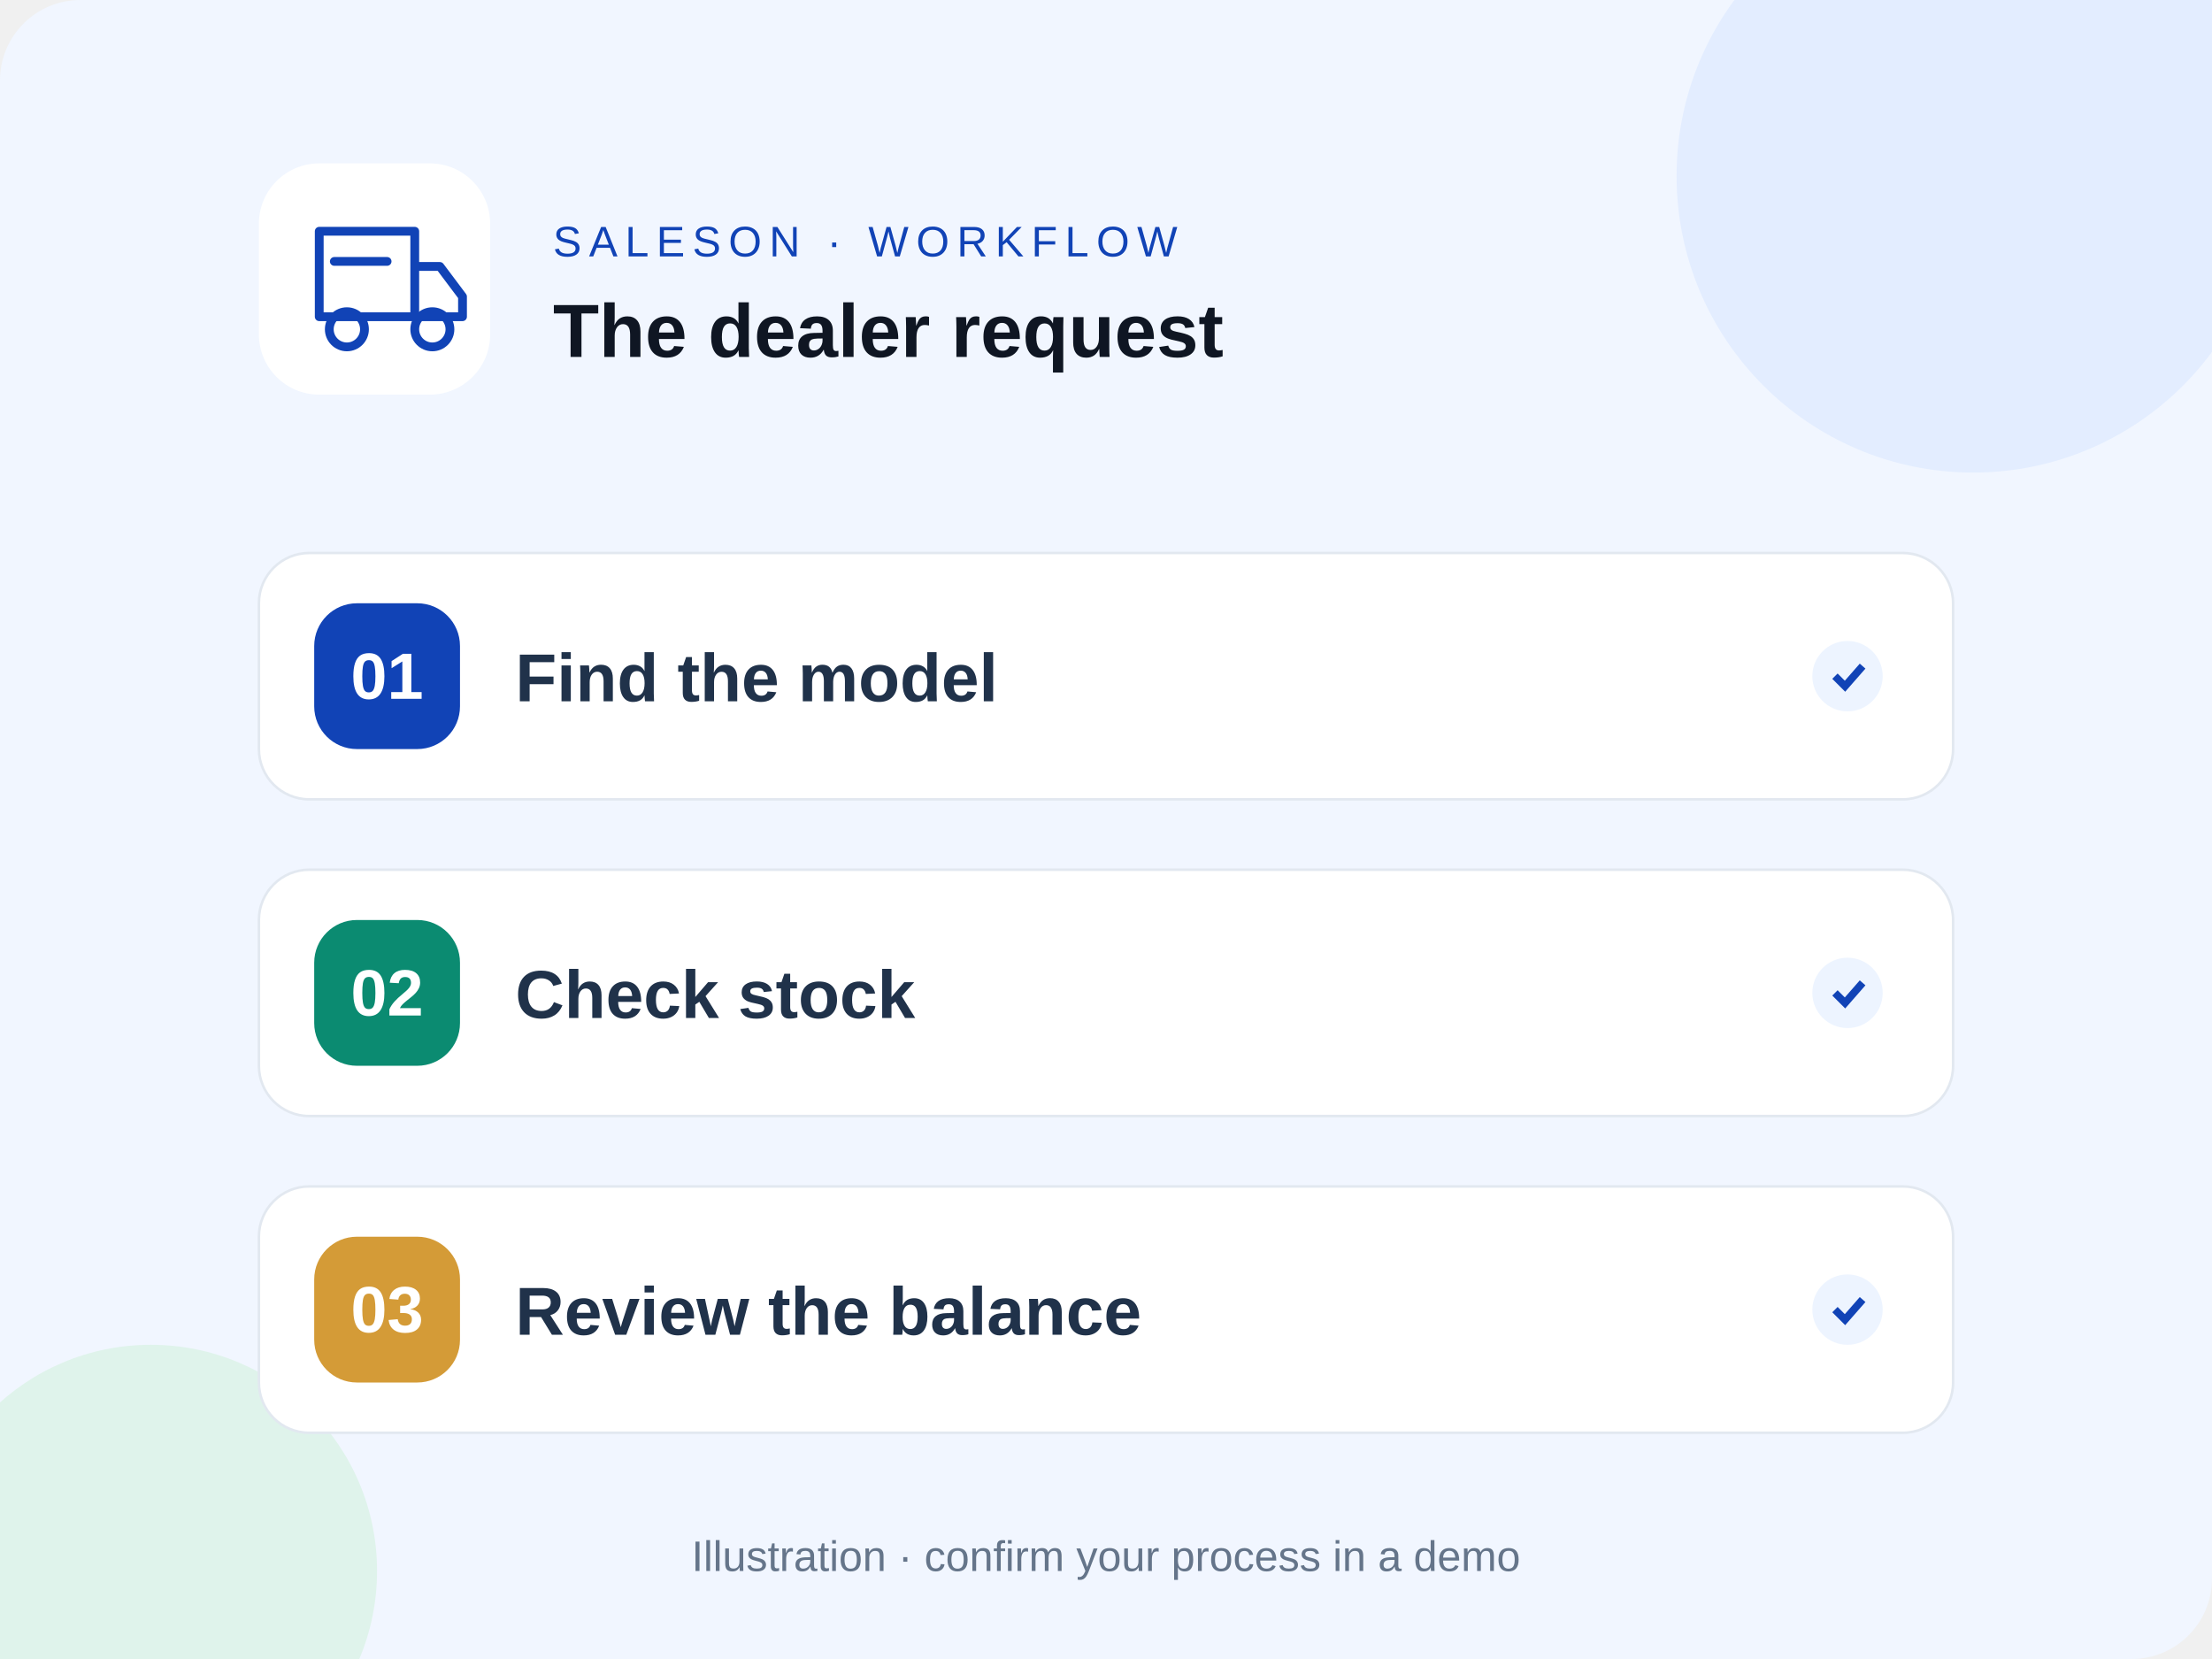
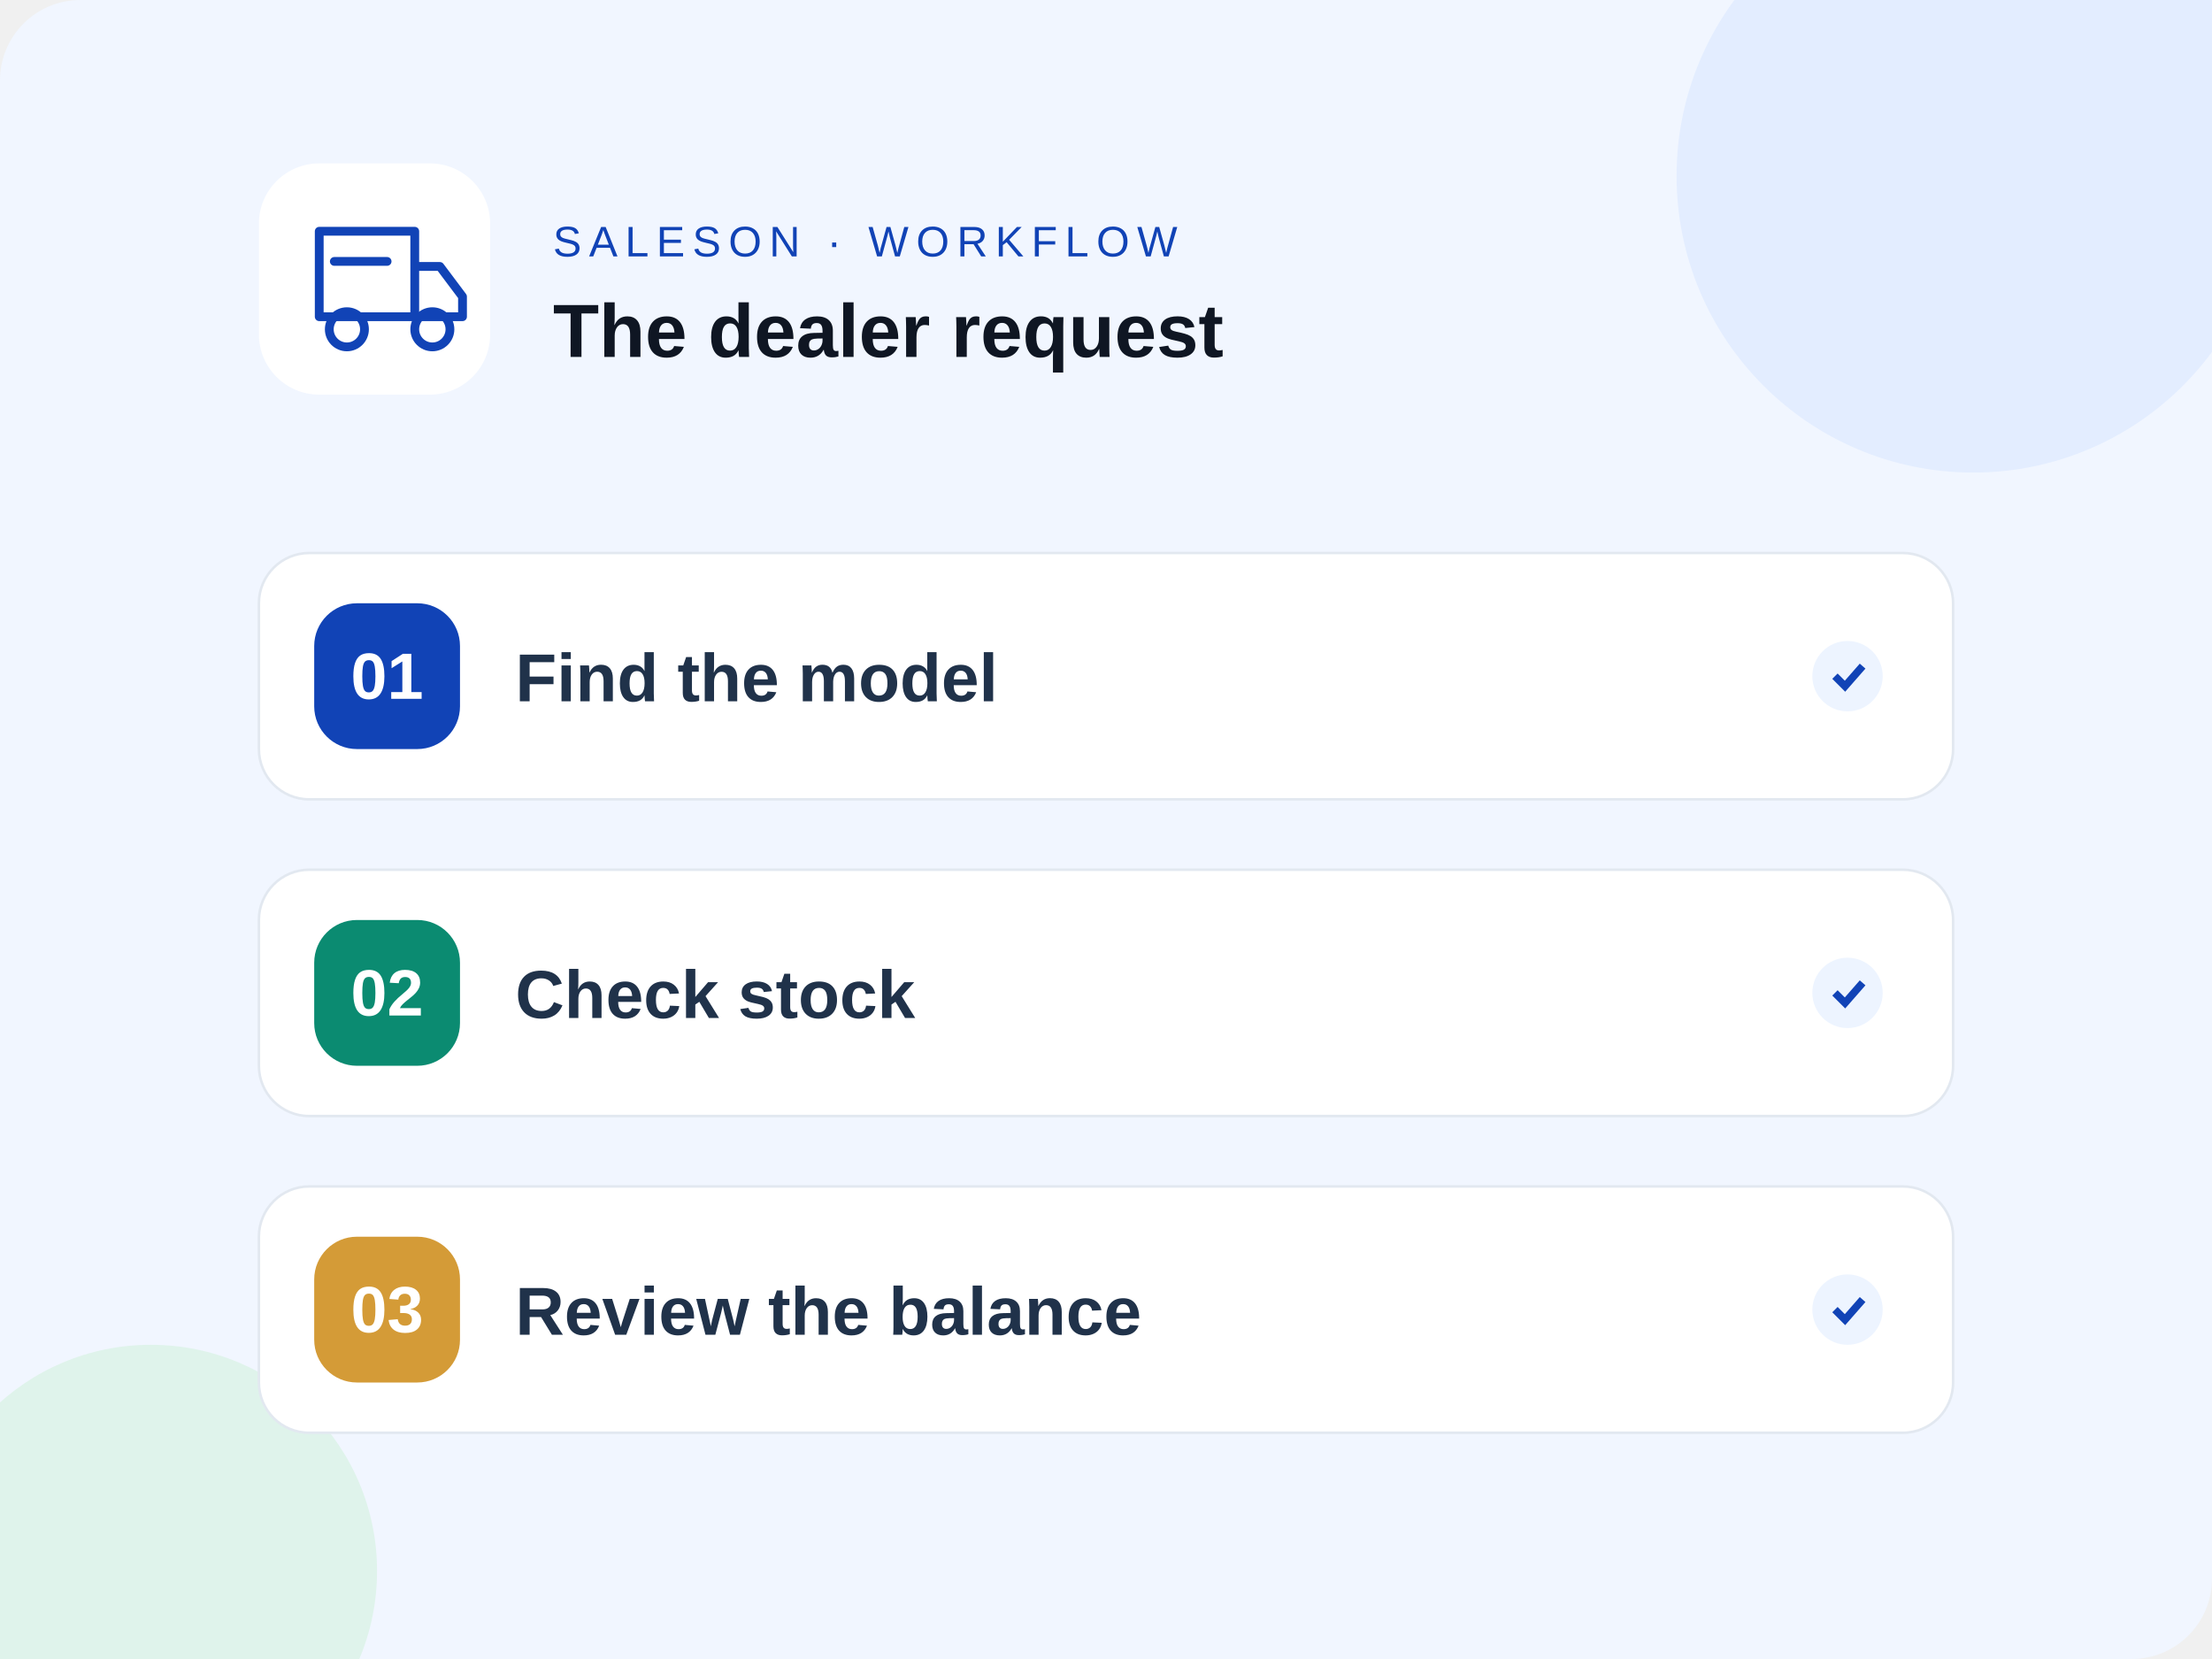
<svg xmlns="http://www.w3.org/2000/svg" width="880" height="660" viewBox="0 0 880 660">
  <defs>
    <linearGradient id="g" x2="1" y2="1">
      <stop stop-color="#eff5ff" />
      <stop offset="1" stop-color="#f6faf9" />
    </linearGradient>
  </defs>
  <rect width="880" height="660" rx="32" fill="#f1f6ff" />
  <circle cx="785" cy="70" r="118" fill="#e3edff" />
  <circle cx="60" cy="625" r="90" fill="#dff3eb" />
  <rect x="103" y="65" width="92" height="92" rx="24" fill="white" />
  <g transform="translate(109 70)" fill="none" stroke="#1143b6" stroke-width="3.5" stroke-linejoin="round" stroke-linecap="round">
    <path d="M18 22h38v34H18zM56 36h10l9 12v8H56M24 34h21" />
    <circle cx="29" cy="61" r="7" />
    <circle cx="63" cy="61" r="7" />
  </g>
  <text x="220" y="102" font-family="Arial,sans-serif" font-size="17" letter-spacing="3" fill="#1143b6">SALESON · WORKFLOW</text>
  <text x="220" y="142" font-family="Arial,sans-serif" font-size="30" font-weight="700" fill="#0f1623">The dealer request</text>
  <g font-family="Arial,sans-serif">
    <rect x="103" y="220" width="674" height="98" rx="20" fill="white" stroke="#e2e8f0" />
    <rect x="125" y="240" width="58" height="58" rx="17" fill="#1143b6" />
    <text x="154" y="278" text-anchor="middle" fill="white" font-size="26" font-weight="700">01</text>
    <text x="205" y="279" font-size="27" font-weight="600" fill="#20324a">Find the model</text>
    <circle cx="735" cy="269" r="14" fill="#edf4ff" />
    <path d="m730 269 4 4 7-8" fill="none" stroke="#1143b6" stroke-width="3" />
    <rect x="103" y="346" width="674" height="98" rx="20" fill="white" stroke="#e2e8f0" />
    <rect x="125" y="366" width="58" height="58" rx="17" fill="#0b8b71" />
    <text x="154" y="404" text-anchor="middle" fill="white" font-size="26" font-weight="700">02</text>
    <text x="205" y="405" font-size="27" font-weight="600" fill="#20324a">Check stock</text>
    <circle cx="735" cy="395" r="14" fill="#edf4ff" />
    <path d="m730 395 4 4 7-8" fill="none" stroke="#1143b6" stroke-width="3" />
    <rect x="103" y="472" width="674" height="98" rx="20" fill="white" stroke="#e2e8f0" />
    <rect x="125" y="492" width="58" height="58" rx="17" fill="#d49b37" />
    <text x="154" y="530" text-anchor="middle" fill="white" font-size="26" font-weight="700">03</text>
    <text x="205" y="531" font-size="27" font-weight="600" fill="#20324a">Review the balance</text>
    <circle cx="735" cy="521" r="14" fill="#edf4ff" />
    <path d="m730 521 4 4 7-8" fill="none" stroke="#1143b6" stroke-width="3" />
  </g>
-   <text x="440" y="625" text-anchor="middle" font-family="Arial,sans-serif" font-size="17" fill="#65758a">Illustration · confirm your process in a demo</text>
</svg>
